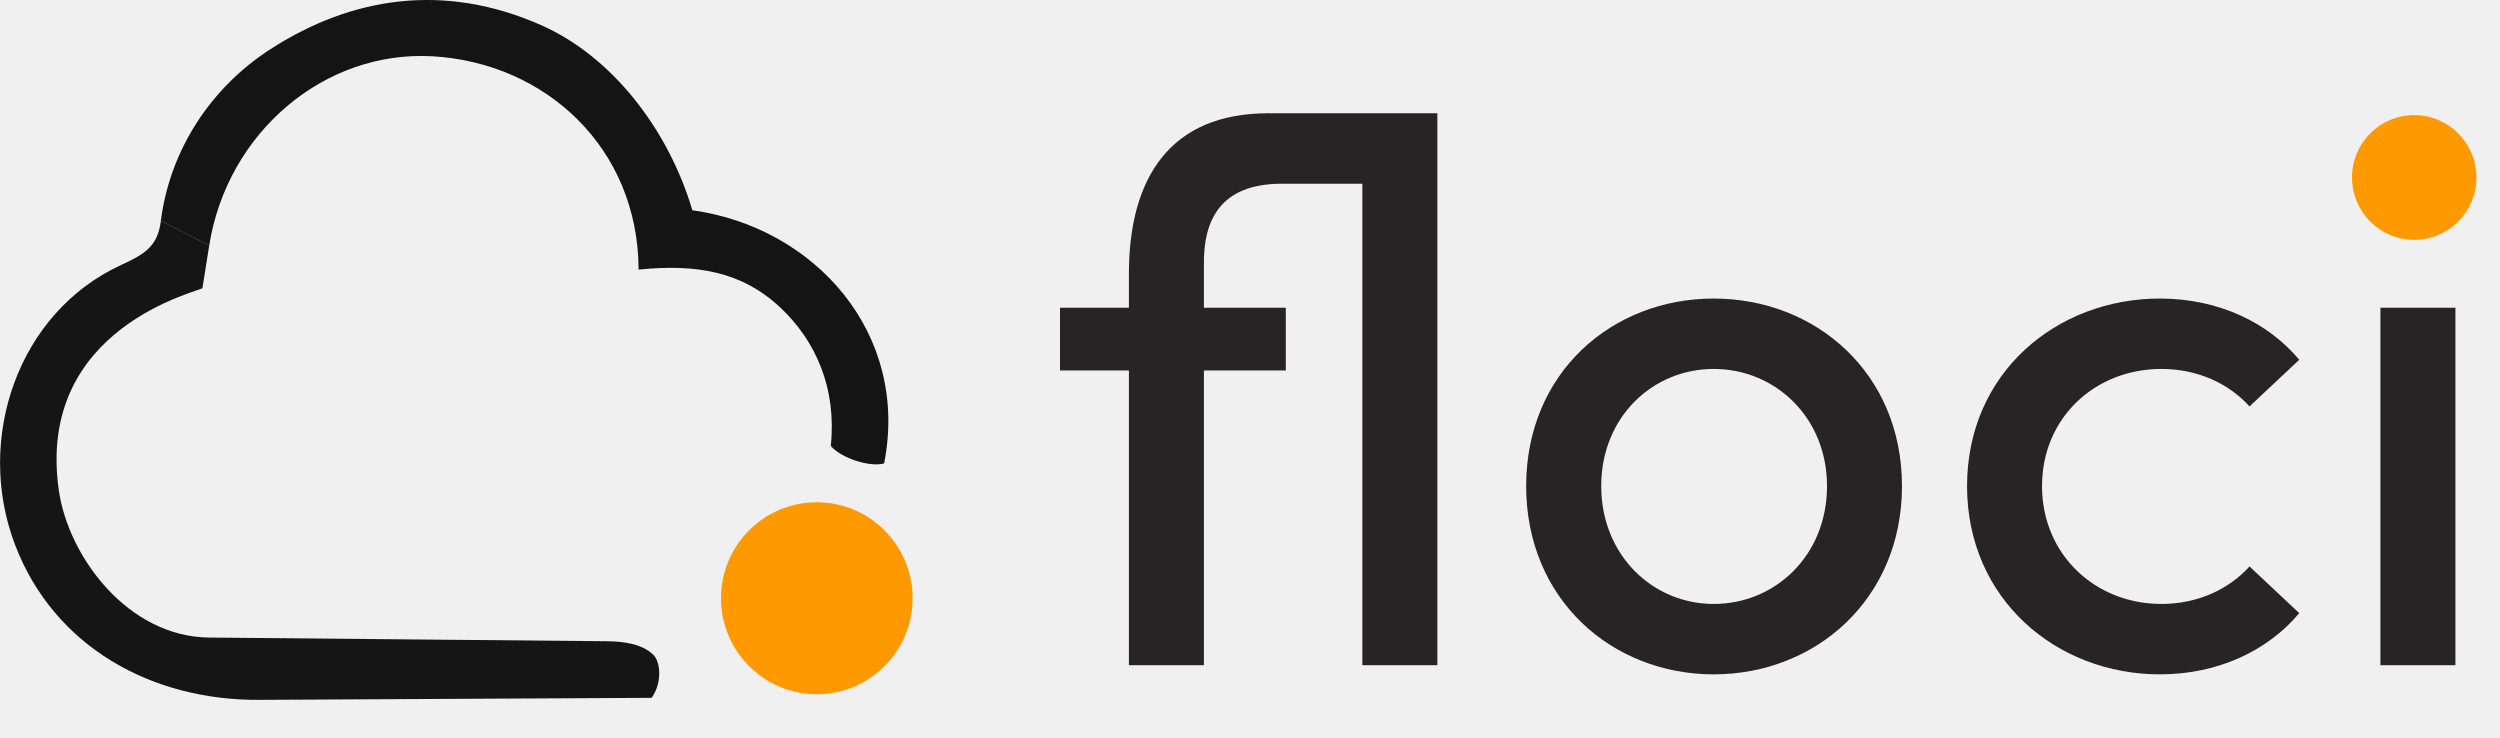
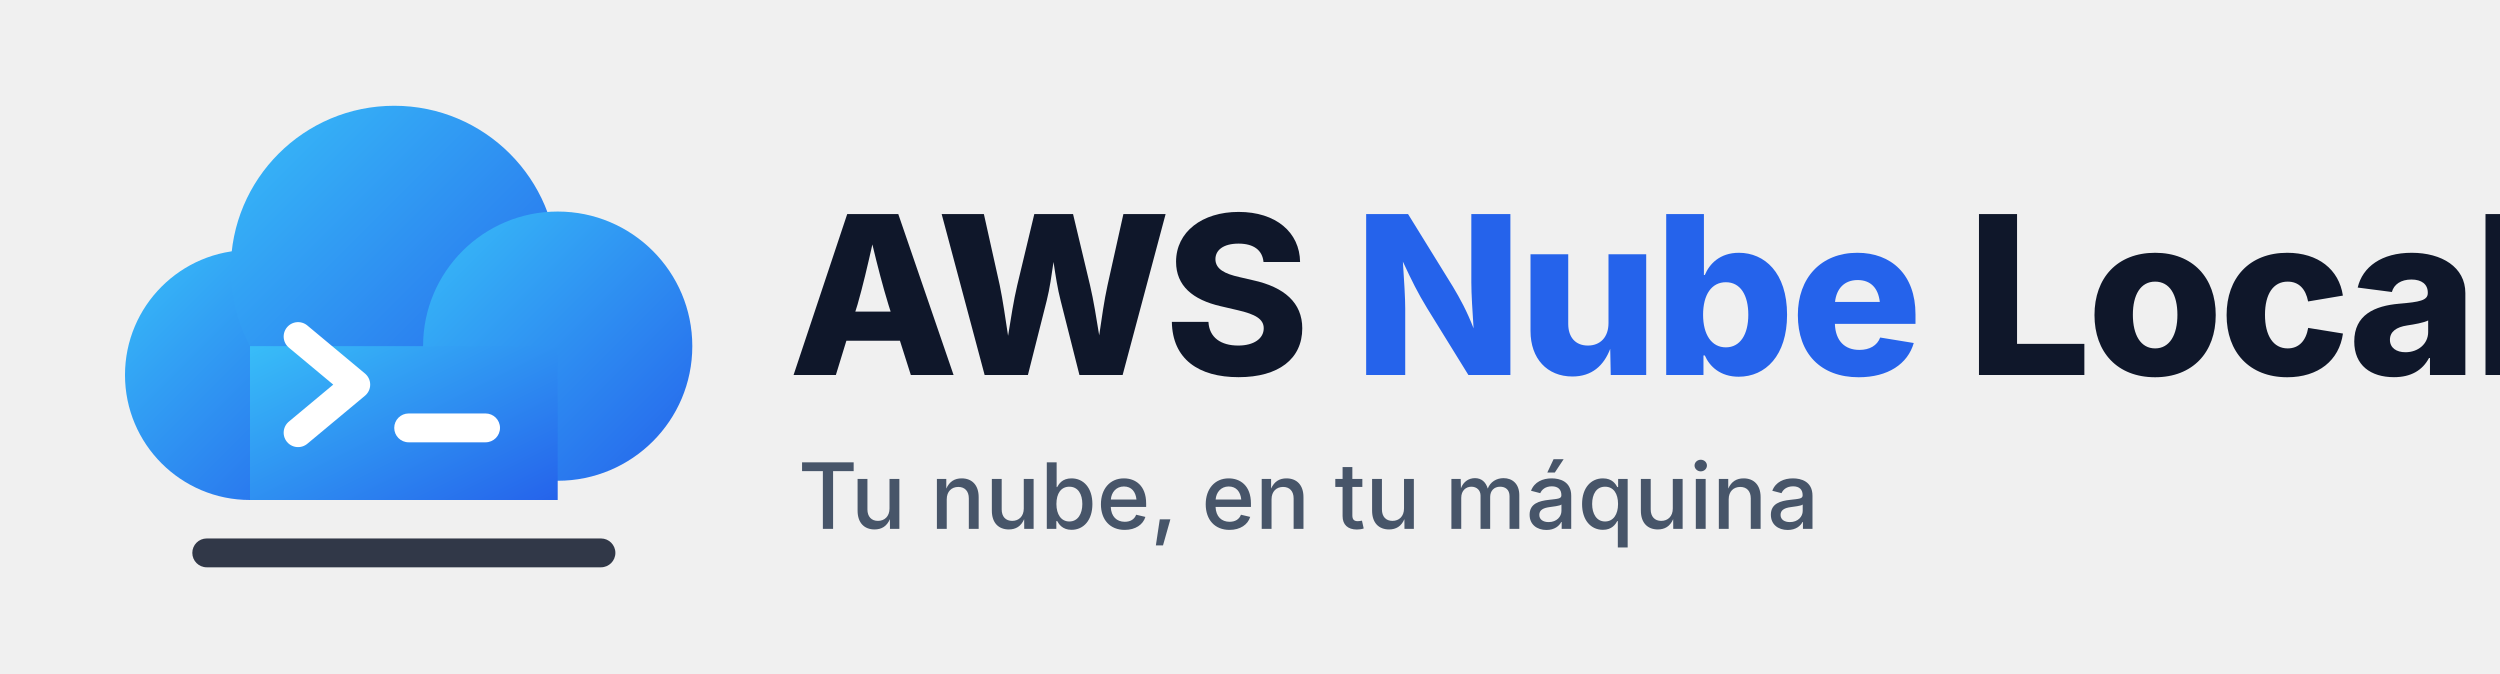
- <svg xmlns="http://www.w3.org/2000/svg" id="Layer_1" version="1.1" viewBox="0 0 531.25 156.71">
+ <svg xmlns="http://www.w3.org/2000/svg" viewBox="0 0 520 140" width="520" height="140" role="img" aria-label="AWS Nube Local">
  <defs>
+     <linearGradient id="cloud" x1="0" y1="0" x2="1" y2="1">
+       <stop offset="0" stop-color="#38BDF8" />
+       <stop offset="1" stop-color="#2563EB" />
+     </linearGradient>
    <style>
-       .st0 {
-         fill: #151515;
-       }
- 
-       .st1 {
-         fill: #FF9900;
-       }
- 
-       .st2 {
-         isolation: isolate;
-       }
- 
-       .st3 {
-         fill: #141414;
-       }
- 
-       .st4 {
-         fill: #262425;
-       }
- 
+       .ink { fill: #0F172A; }
+       .accent { fill: #2563EB; }
+       .sub { fill: #475569; }
+       .base { fill: #0F172A; }
      @media (prefers-color-scheme: dark) {
-         .st0,
-         .st3,
-         .st4 {
-           fill: #ffffff;
-         }
+         .ink { fill: #F8FAFC; }
+         .accent { fill: #7DD3FC; }
+         .sub { fill: #94A3B8; }
+         .base { fill: #F8FAFC; }
      }
    </style>
  </defs>
-   <g class="st2">
-     <g class="st2">
-       <path class="st4" d="M305.44,141.35h-15.94V39.04h-17.08c-13.18,0-16.75,7.81-16.59,17.4v8.95h17.4v13.34h-17.4v62.62h-15.94v-62.62h-14.64v-13.34h14.64v-7.16c0-20.66,8.95-34.16,29.6-34.16h35.95v117.28Z" />
-       <path class="st4" d="M324.31,103.29c0-24.07,18.22-39.85,39.85-39.85s40.01,15.78,40.01,39.85-18.38,40.01-40.01,40.01-39.85-15.94-39.85-40.01ZM388.24,103.29c0-14.64-11.06-24.89-24.07-24.89s-23.91,10.25-23.91,24.89,10.9,25.05,23.91,25.05,24.07-10.25,24.07-25.05Z" />
-       <path class="st4" d="M418,103.29c0-24.07,19.03-39.85,40.99-39.85,12.36,0,22.93,5.04,29.6,13.01l-10.57,9.92c-4.39-4.88-11.06-7.97-18.71-7.97-14.15,0-25.38,10.41-25.38,24.89s11.22,25.05,25.38,25.05c7.65,0,14.31-3.09,18.71-7.97l10.57,9.92c-6.67,7.97-17.24,13.01-29.6,13.01-21.96,0-40.99-15.94-40.99-40.01Z" />
-       <path class="st4" d="M502.91,37.74c0-5.86,5.04-10.25,10.9-10.25s10.9,4.39,10.9,10.25-4.88,10.25-10.9,10.25-10.9-4.39-10.9-10.25ZM505.84,141.35v-75.96h15.94v75.96h-15.94Z" />
-     </g>
+   <g fill="url(#cloud)">
+     <circle cx="52" cy="78" r="26" />
+     <circle cx="82" cy="56" r="34" />
+     <circle cx="116" cy="72" r="28" />
+     <rect x="52" y="72" width="64" height="32" />
  </g>
-   <g>
-     <path class="st0" d="M44.46,52.16l-1.44,9.05c-.1.64-35.57,8.08-30.51,43.05,2.04,14.08,14.69,31.06,31.94,31.22l84.34.78c3.64.03,7.49.5,9.97,2.81,1.69,1.57,1.95,6.1-.29,9.22l-83.49.43c-22.68.12-43.45-11.19-51.76-32.9-8.64-22.56.61-49.48,22.58-59.54,5.11-2.34,7.7-4,8.39-9.37l10.28,5.24h-.01Z" />
-     <path class="st3" d="M44.46,52.16l-10.28-5.24c1.94-15.09,10.61-28.25,23.15-36.38C74.85-.82,94.57-3.69,115.01,5.35c14.93,6.6,26.96,21.97,32.12,39.33,26.07,3.63,46.19,26.18,40.75,53.8-3.06.86-9.18-1.15-11.34-3.72,1.28-12.11-3.1-22.27-10.75-29.43-8.19-7.67-17.88-9.28-30.09-8.04-.09-25.91-19.81-43.97-43.82-45.33-22.91-1.29-43.59,16.13-47.42,40.2h0Z" />
-     <ellipse class="st1" cx="173.57" cy="127.13" rx="20.36" ry="20.4" />
-     <ellipse class="st1" cx="513.02" cy="37.71" rx="13.22" ry="13.25" />
-   </g>
+   <path d="M62 70 l12 10 l-12 10" fill="none" stroke="#FFFFFF" stroke-width="6" stroke-linecap="round" stroke-linejoin="round" />
+   <rect x="82" y="86" width="22" height="6" rx="3" fill="#FFFFFF" />
+   <rect class="base" x="40" y="112" width="88" height="6" rx="3" opacity="0.85" />
+   <text class="ink" x="164" y="78" font-family="Segoe UI, Inter, Helvetica, Arial, sans-serif" font-size="46" font-weight="800" letter-spacing="-1">AWS <tspan class="accent">Nube</tspan> Local</text>
+   <text class="sub" x="166" y="110" font-family="Segoe UI, Inter, Helvetica, Arial, sans-serif" font-size="19" font-weight="500">Tu nube, en tu máquina</text>
</svg>
